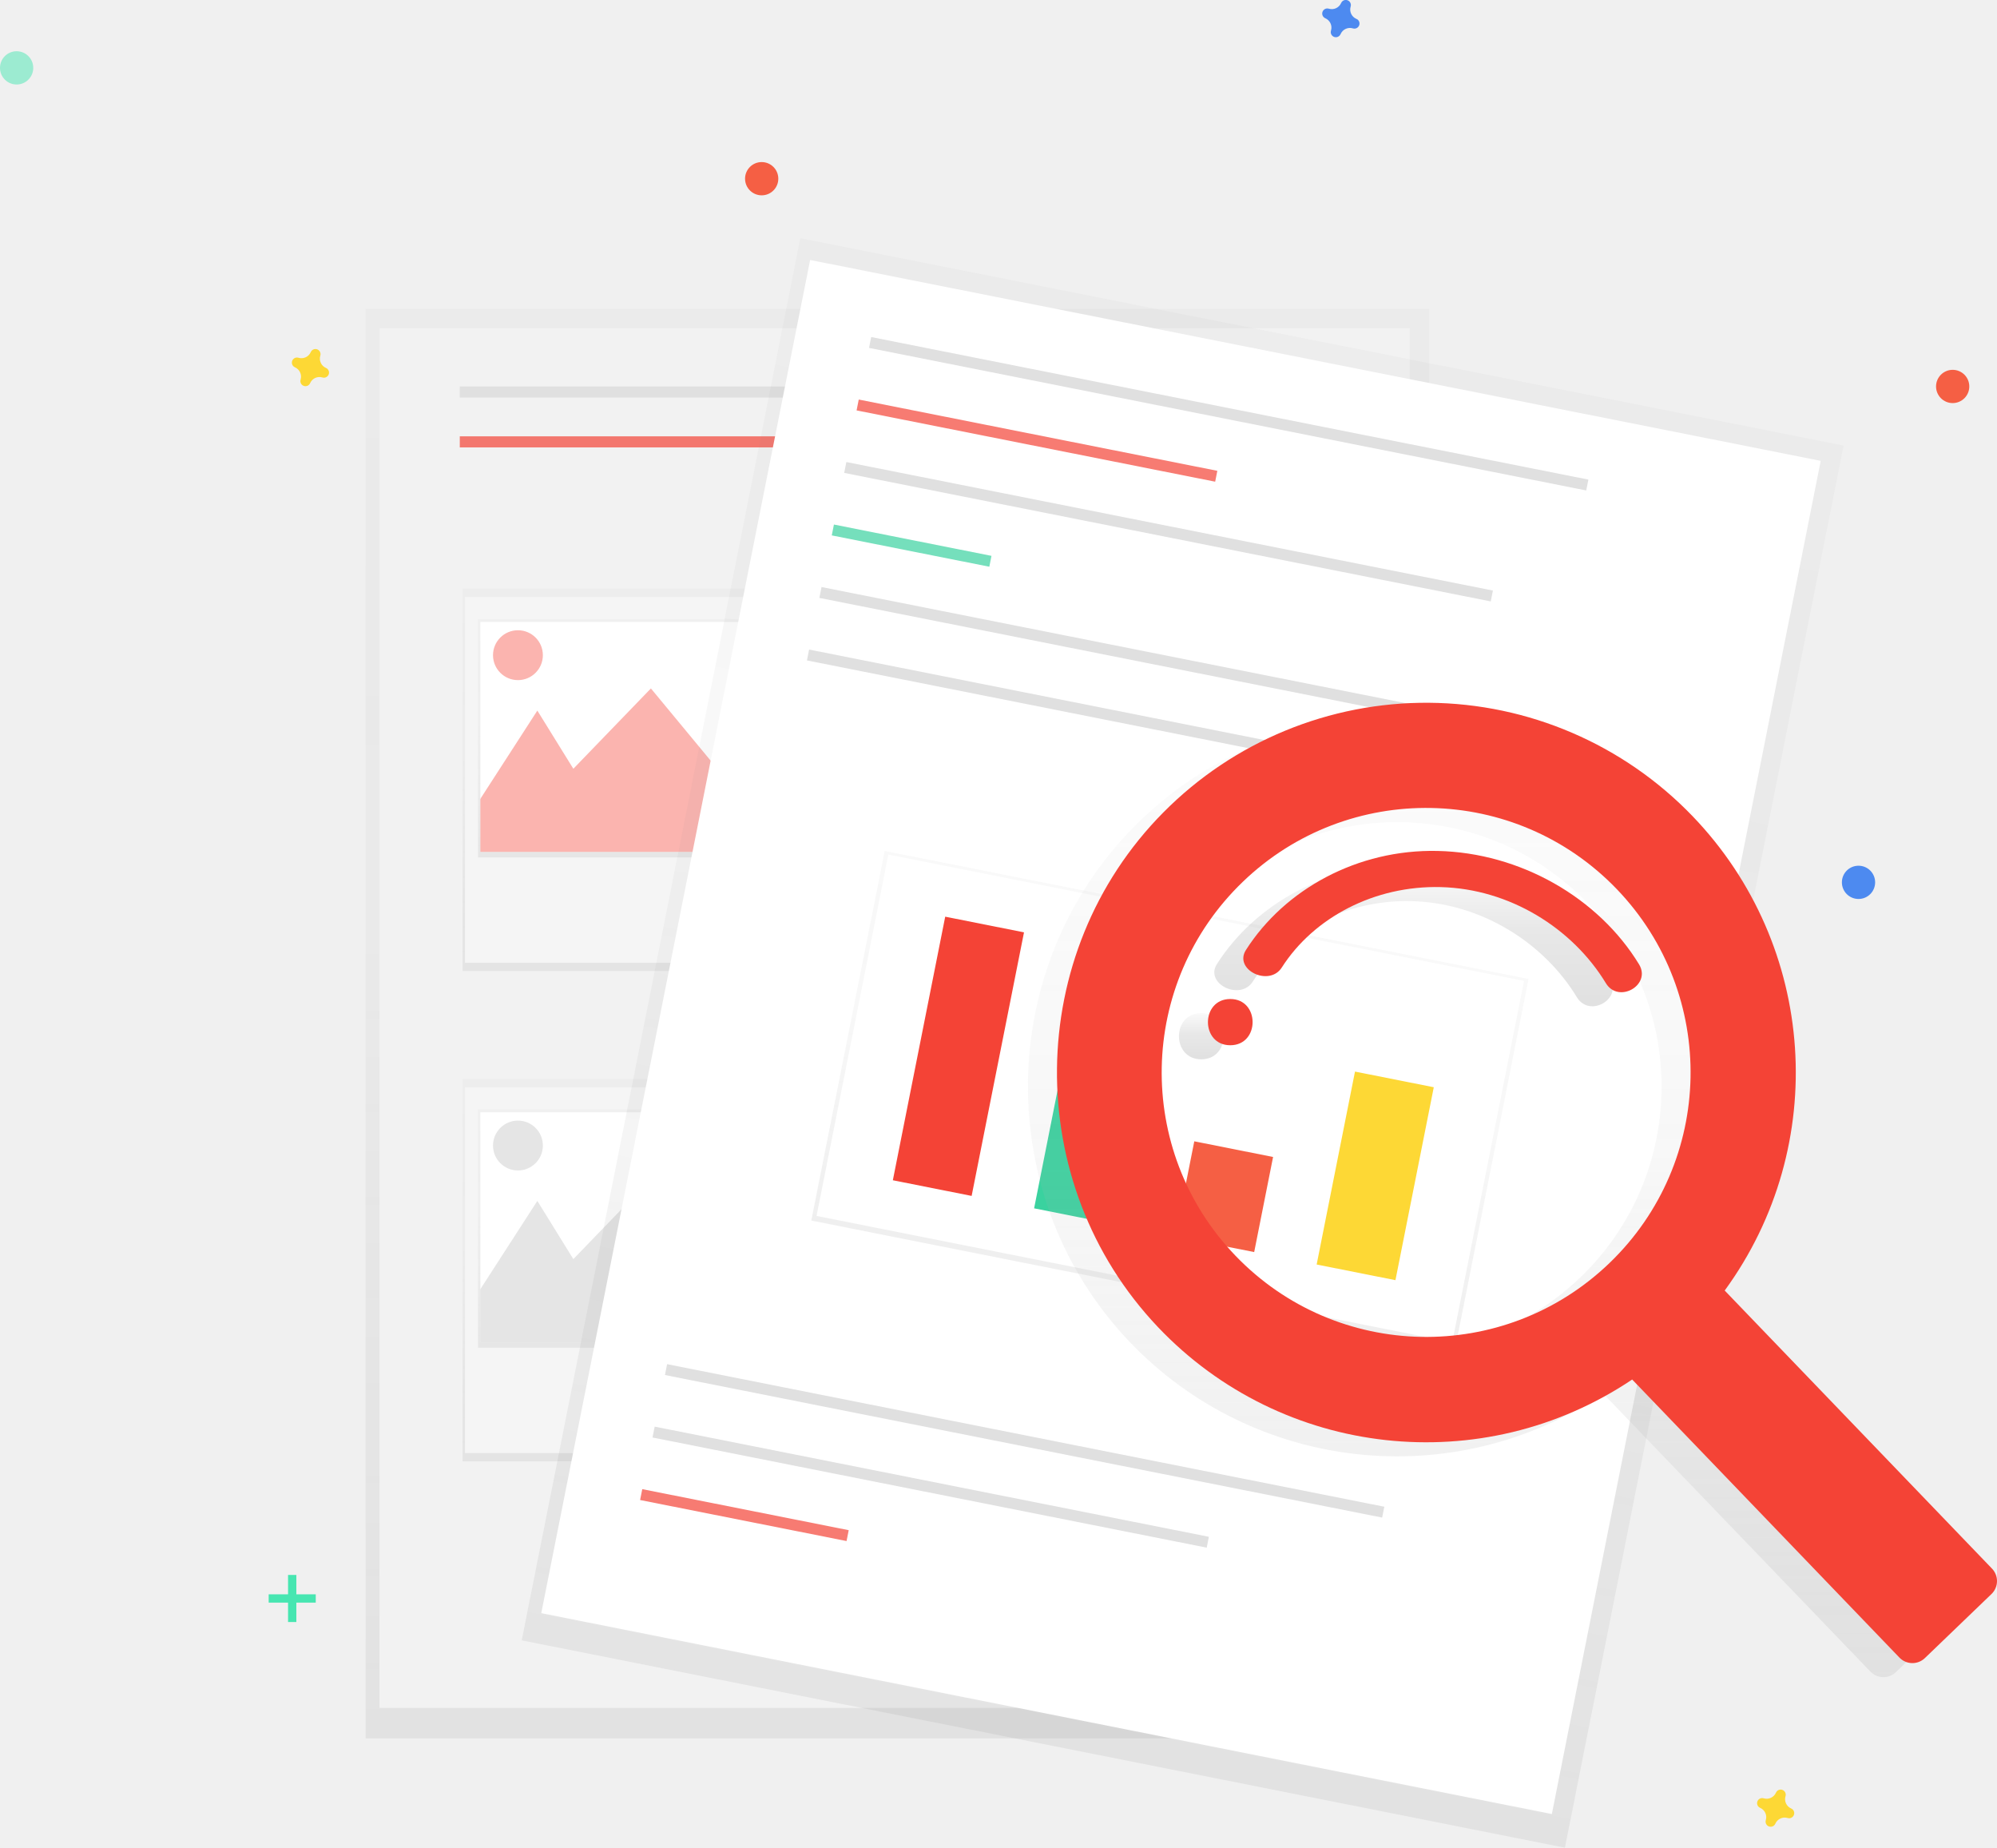
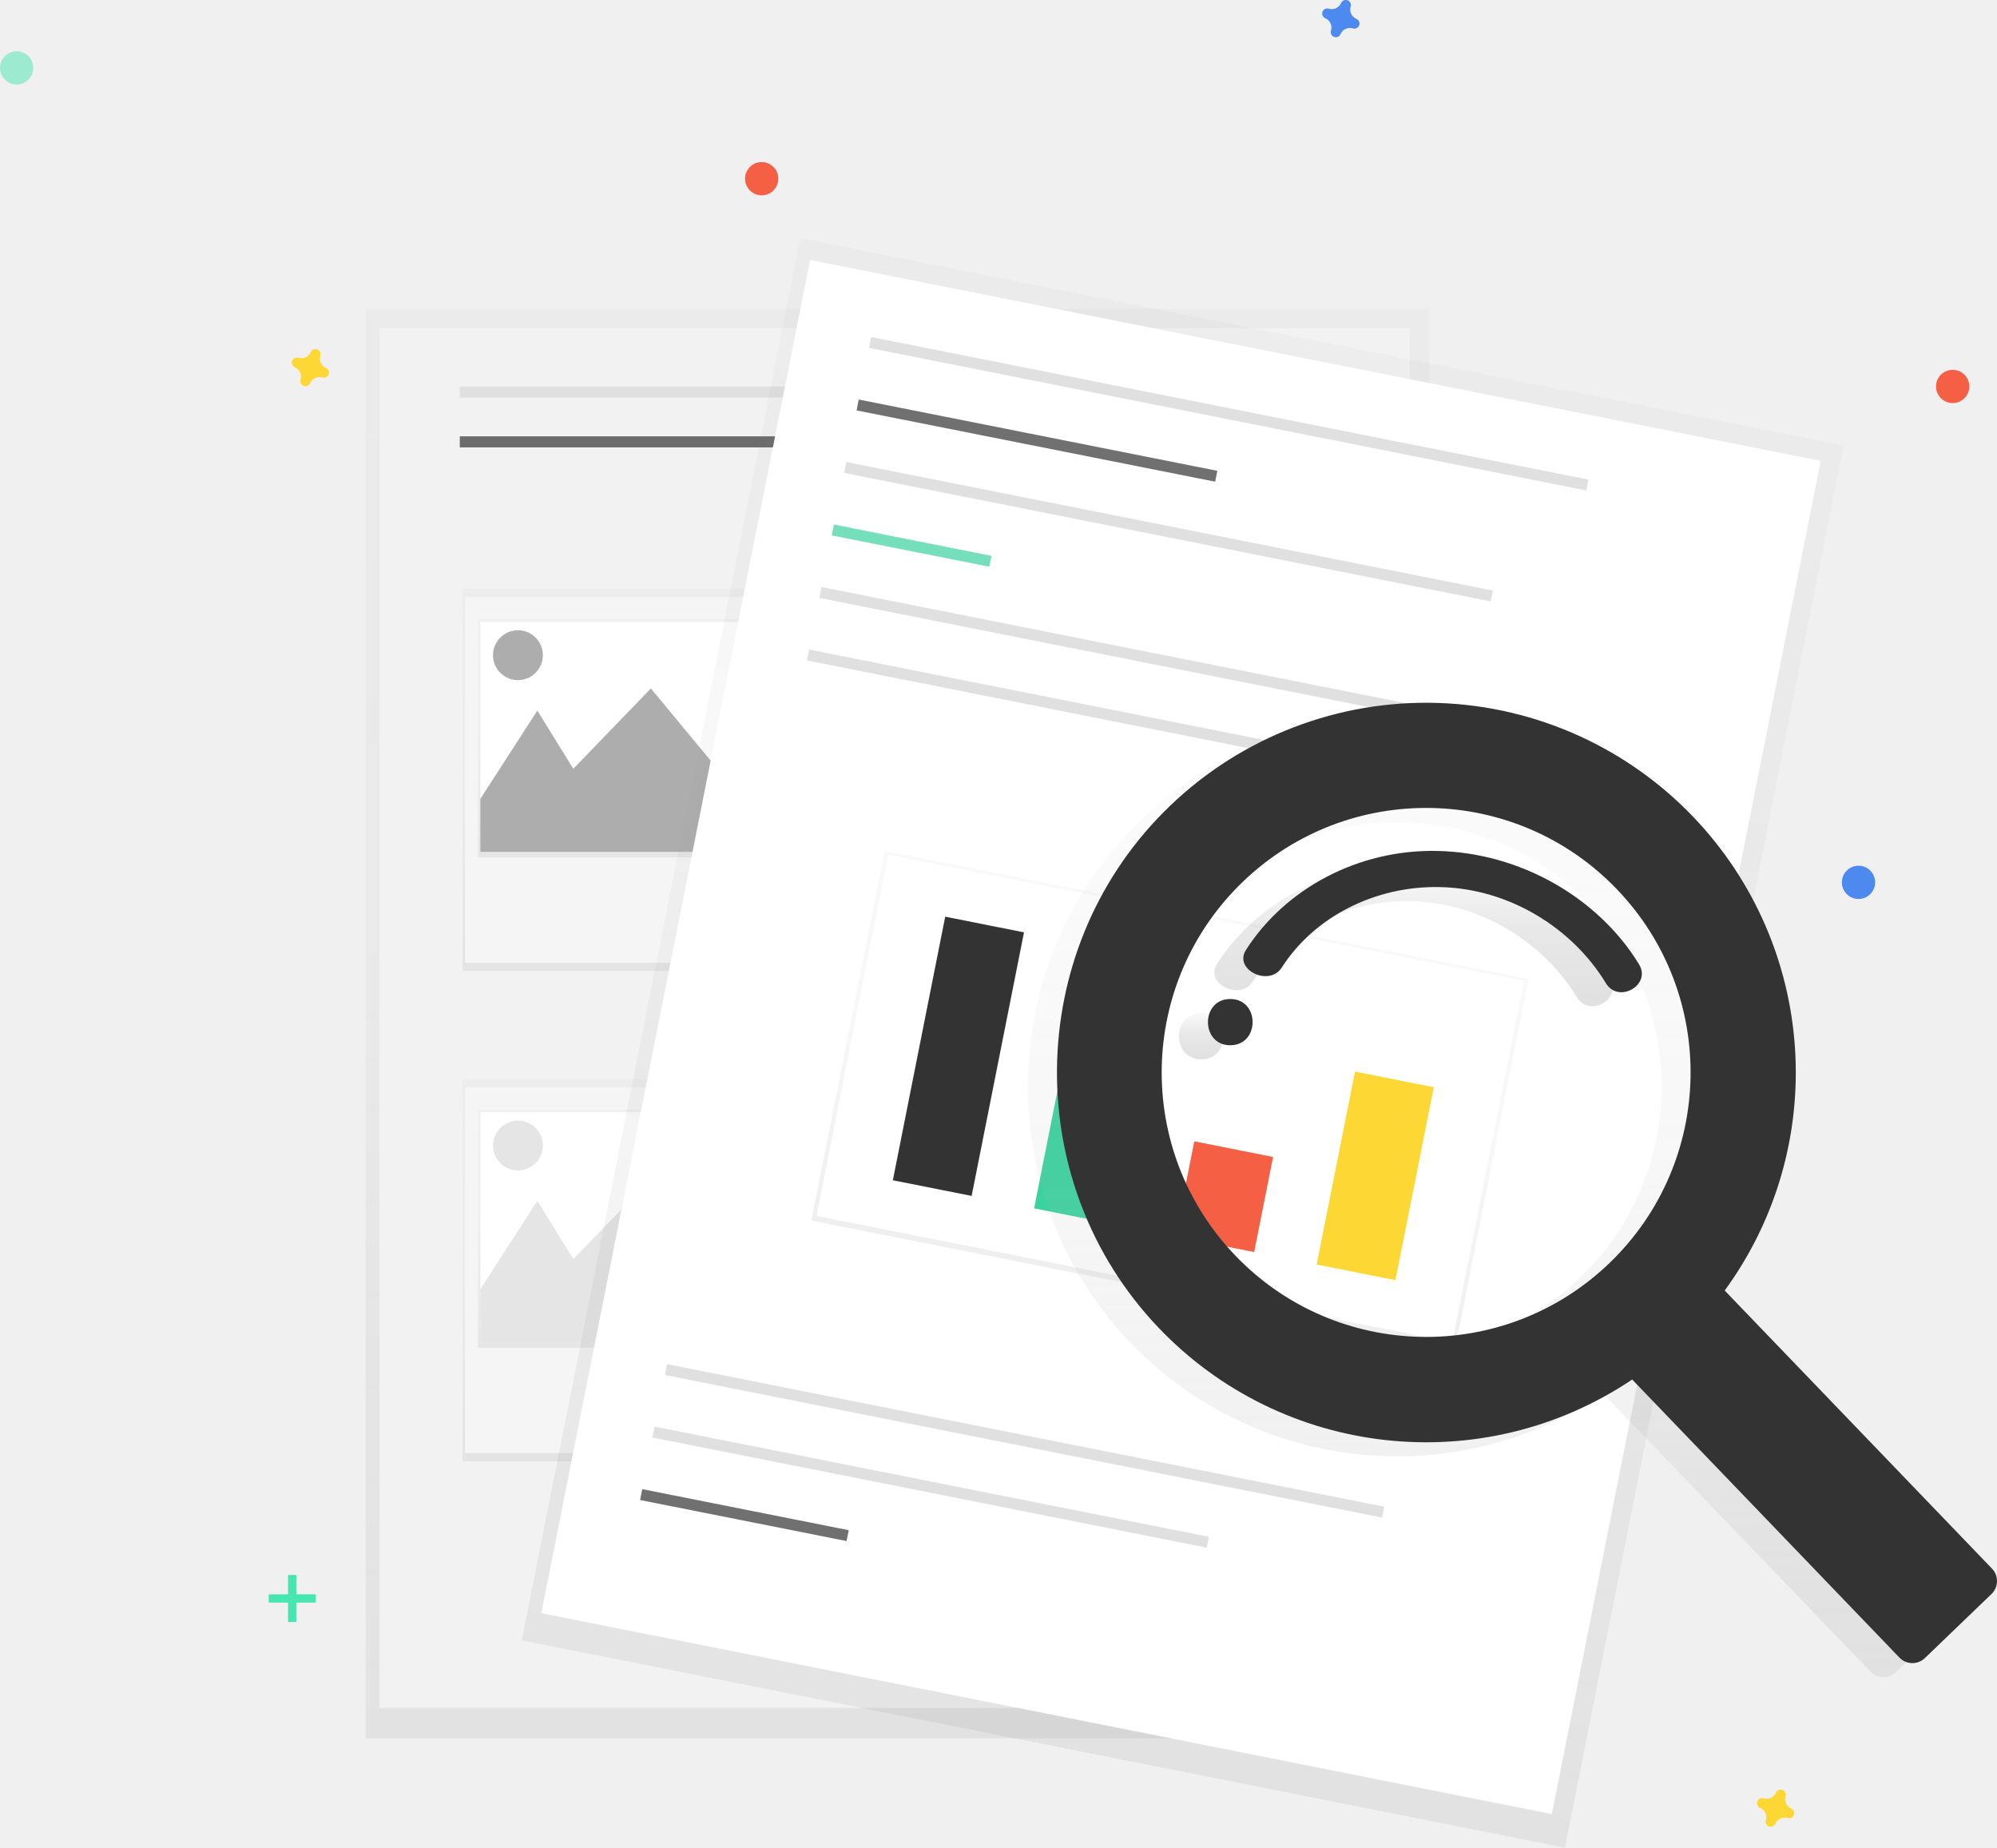
<svg xmlns="http://www.w3.org/2000/svg" xmlns:xlink="http://www.w3.org/1999/xlink" id="9a5c15f4-7944-40bc-b8da-d63b7d478a28" data-name="Layer 1" width="842" height="778.92" viewBox="0 0 842 778.92">
  <defs>
    <linearGradient id="a91ba363-77be-43f7-9cf6-91c4a3880d9c" x1="378.37" y1="732.81" x2="378.37" y2="130.21" gradientUnits="userSpaceOnUse">
      <stop offset="0" stop-color="gray" stop-opacity="0.25" />
      <stop offset="0.54" stop-color="gray" stop-opacity="0.12" />
      <stop offset="1" stop-color="gray" stop-opacity="0.1" />
    </linearGradient>
    <linearGradient id="d1e6aa0e-d79d-4f6f-afbb-c37e9ed80ff9" x1="274.44" y1="409.32" x2="274.44" y2="248.16" xlink:href="#a91ba363-77be-43f7-9cf6-91c4a3880d9c" />
    <linearGradient id="a279b039-1afd-4281-8292-ccd5c8c9b734" x1="274.44" y1="361.44" x2="274.44" y2="261.01" xlink:href="#a91ba363-77be-43f7-9cf6-91c4a3880d9c" />
    <clipPath id="42e7b1d1-2be2-47b0-aacb-a853df270819" transform="translate(-179 -60.54)">
      <rect id="cf34cfb5-9399-4bae-9cea-d47bbef6cb3a" data-name="&lt;Rectangle&gt;" x="381.54" y="322.72" width="143.79" height="96.93" fill="#fff" />
    </clipPath>
    <linearGradient id="972637f2-71db-4198-9c75-a0854a7fe249" x1="274.44" y1="616.03" x2="274.44" y2="454.87" xlink:href="#a91ba363-77be-43f7-9cf6-91c4a3880d9c" />
    <linearGradient id="6c85befd-f960-412c-83e0-663d4b13bf85" x1="274.44" y1="568.15" x2="274.44" y2="467.72" xlink:href="#a91ba363-77be-43f7-9cf6-91c4a3880d9c" />
    <clipPath id="f66b8fac-771d-49bf-85c7-4ce29a79f723" transform="translate(-179 -60.54)">
      <rect id="7439734d-5f7c-428f-88ce-e68b86a45c07" data-name="&lt;Rectangle&gt;" x="381.54" y="529.42" width="143.79" height="96.93" fill="#fff" />
    </clipPath>
    <linearGradient id="598f8edf-c762-4b18-b52d-250fc678075a" x1="688.76" y1="765.86" x2="688.76" y2="163.26" gradientTransform="translate(1142.22 -188.53) rotate(90)" xlink:href="#a91ba363-77be-43f7-9cf6-91c4a3880d9c" />
    <linearGradient id="013b841e-9a42-49b8-8a36-6db9ed002b72" x1="688.18" y1="568.49" x2="688.18" y2="409.67" gradientTransform="translate(1161.39 -164.01) rotate(90)" xlink:href="#a91ba363-77be-43f7-9cf6-91c4a3880d9c" />
    <linearGradient id="f8cab3c1-d868-48bc-b87d-cd2075ddc26a" x1="810.6" y1="767.54" x2="810.6" y2="362.71" gradientUnits="userSpaceOnUse">
      <stop offset="0" stop-color="#b3b3b3" stop-opacity="0.25" />
      <stop offset="0.54" stop-color="#b3b3b3" stop-opacity="0.1" />
      <stop offset="1" stop-color="#b3b3b3" stop-opacity="0.05" />
    </linearGradient>
    <linearGradient id="043d467e-585e-47c7-bb2c-06dd6f5be04b" x1="685.49" y1="507.08" x2="685.49" y2="487.6" gradientUnits="userSpaceOnUse">
      <stop offset="0" stop-opacity="0.12" />
      <stop offset="0.55" stop-opacity="0.09" />
      <stop offset="1" stop-opacity="0.02" />
    </linearGradient>
    <linearGradient id="be08032f-102d-431e-9b5f-1e4ebfc8159b" x1="774.99" y1="484.73" x2="774.99" y2="425.15" xlink:href="#043d467e-585e-47c7-bb2c-06dd6f5be04b" />
  </defs>
  <g opacity="0.5">
    <rect x="154.15" y="130.21" width="448.44" height="602.6" fill="url(#a91ba363-77be-43f7-9cf6-91c4a3880d9c)" />
  </g>
  <rect x="159.99" y="138.39" width="434.43" height="581.58" fill="#f2f2f2" />
  <rect x="193.86" y="162.91" width="149.48" height="4.67" fill="#e0e0e0" />
-   <rect x="193.86" y="183.93" width="149.48" height="4.67" fill="#f44336" opacity="0.7" />
+   <rect x="193.86" y="183.93" width="149.48" height="4.67" fill="#333333" opacity="0.7" />
  <rect x="365.53" y="162.91" width="149.48" height="4.67" fill="#e0e0e0" />
  <rect x="388.88" y="296.05" width="149.48" height="4.67" fill="#e0e0e0" />
  <rect x="392.39" y="308.89" width="149.48" height="4.67" fill="#e0e0e0" />
  <rect x="399.4" y="321.74" width="149.48" height="4.67" fill="#e0e0e0" />
  <rect x="388.88" y="502.75" width="149.48" height="4.67" fill="#e0e0e0" />
  <rect x="392.39" y="515.6" width="149.48" height="4.67" fill="#e0e0e0" />
  <rect x="399.4" y="528.44" width="149.48" height="4.67" fill="#e0e0e0" />
  <g opacity="0.5">
    <rect x="195.03" y="248.16" width="158.82" height="161.16" fill="url(#d1e6aa0e-d79d-4f6f-afbb-c37e9ed80ff9)" />
  </g>
  <rect x="196.03" y="251.67" width="156.32" height="154.15" fill="#f5f5f5" />
  <g opacity="0.5">
    <rect x="201.54" y="261.01" width="145.8" height="100.43" fill="url(#a279b039-1afd-4281-8292-ccd5c8c9b734)" />
  </g>
  <rect id="e1f34465-d008-41db-868b-e00503fb87b3" data-name="&lt;Rectangle&gt;" x="202.54" y="262.18" width="143.79" height="96.93" fill="#fff" />
  <g clip-path="url(#42e7b1d1-2be2-47b0-aacb-a853df270819)">
-     <polygon points="190.35 355.61 226.56 299.55 241.74 324.07 274.44 290.21 302.47 324.07 326.99 273.86 390.05 374.29 185.68 367.28 190.35 355.61" fill="#f44336" opacity="0.4" />
-     <circle cx="218.38" cy="276.19" r="10.51" fill="#f44336" opacity="0.4" />
+     <polygon points="190.35 355.61 226.56 299.55 241.74 324.07 274.44 290.21 302.47 324.07 326.99 273.86 390.05 374.29 185.68 367.28 190.35 355.61" fill="#333333" opacity="0.4" />
+     <circle cx="218.38" cy="276.19" r="10.51" fill="#333333" opacity="0.4" />
  </g>
  <g opacity="0.5">
    <rect x="195.03" y="454.87" width="158.82" height="161.16" fill="url(#972637f2-71db-4198-9c75-a0854a7fe249)" />
  </g>
  <rect x="196.03" y="458.37" width="156.32" height="154.15" fill="#f5f5f5" />
  <g opacity="0.5">
    <rect x="201.54" y="467.72" width="145.8" height="100.43" fill="url(#6c85befd-f960-412c-83e0-663d4b13bf85)" />
  </g>
  <rect id="c95ac4f6-be4d-44a3-92c2-5c8066e2b531" data-name="&lt;Rectangle&gt;" x="202.54" y="468.88" width="143.79" height="96.93" fill="#fff" />
  <g clip-path="url(#f66b8fac-771d-49bf-85c7-4ce29a79f723)">
    <polygon points="190.35 562.31 226.56 506.25 241.74 530.78 274.44 496.91 302.47 530.78 326.99 480.56 390.05 580.99 185.68 573.99 190.35 562.31" fill="#bdbdbd" opacity="0.4" />
    <circle cx="218.38" cy="482.9" r="10.51" fill="#bdbdbd" opacity="0.4" />
  </g>
  <g opacity="0.5">
    <rect x="376.36" y="276.01" width="602.6" height="448.44" transform="translate(-124.09 1006.82) rotate(-78.76)" fill="url(#598f8edf-c762-4b18-b52d-250fc678075a)" />
  </g>
  <rect x="386.18" y="280.49" width="581.58" height="434.43" transform="translate(-122.17 1004.12) rotate(-78.76)" fill="#fff" />
  <rect x="542.89" y="232.65" width="308.31" height="4.67" transform="translate(-119.81 -191.93) rotate(11.24)" fill="#e0e0e0" />
  <rect x="456.83" y="665.62" width="308.31" height="4.67" transform="translate(-37.05 -166.84) rotate(11.24)" fill="#e0e0e0" />
  <rect x="452.26" y="685.13" width="238.24" height="4.67" transform="translate(-34.01 -158.75) rotate(11.24)" fill="#e0e0e0" />
-   <rect x="448.46" y="696.91" width="88.75" height="4.67" transform="translate(-33.22 -143.21) rotate(11.24)" fill="#f44336" opacity="0.7" />
-   <rect x="539.13" y="243.97" width="154.15" height="4.67" transform="translate(-119.16 -175.95) rotate(11.24)" fill="#f44336" opacity="0.7" />
+   <rect x="448.46" y="696.91" width="88.75" height="4.67" transform="translate(-33.22 -143.21) rotate(11.24)" fill="#333333" opacity="0.7" />
+   <rect x="539.13" y="243.97" width="154.15" height="4.67" transform="translate(-119.16 -175.95) rotate(11.24)" fill="#333333" opacity="0.7" />
  <rect x="532.71" y="282.38" width="277.94" height="4.67" transform="translate(-110.6 -186.03) rotate(11.24)" fill="#e0e0e0" />
  <rect x="529.49" y="288.24" width="67.73" height="4.67" transform="translate(-111.54 -164.8) rotate(11.24)" fill="#3ad29f" opacity="0.7" />
  <rect x="521.95" y="338.03" width="308.31" height="4.67" transform="translate(-99.67 -185.82) rotate(11.24)" fill="#e0e0e0" />
  <g opacity="0.5">
    <rect x="592.89" y="385.78" width="158.82" height="276.77" transform="translate(-151.88 1020.84) rotate(-78.76)" fill="url(#013b841e-9a42-49b8-8a36-6db9ed002b72)" />
  </g>
  <rect x="535.78" y="445.94" width="273.27" height="155.32" transform="translate(-64.02 -181.59) rotate(11.24)" fill="#fff" />
  <rect x="516.71" y="364.38" width="308.31" height="4.67" transform="translate(-94.63 -184.29) rotate(11.24)" fill="#e0e0e0" />
-   <rect x="566.14" y="449.2" width="33.87" height="113.28" transform="translate(-69.19 -164.51) rotate(11.24)" fill="#f44336" />
+   <rect x="566.14" y="449.2" width="33.87" height="113.28" transform="translate(-69.19 -164.51) rotate(11.24)" fill="#333333" />
  <rect x="622.06" y="498.05" width="33.87" height="75.91" transform="translate(-62.24 -174.83) rotate(11.24)" fill="#3ad29f" />
  <rect x="678.21" y="544.59" width="33.87" height="40.87" transform="translate(-55.5 -185.22) rotate(11.24)" fill="#f55f44" />
  <rect x="741.87" y="514.79" width="33.87" height="82.92" transform="translate(-55.99 -197.8) rotate(11.24)" fill="#fdd835" />
  <path d="M880.45,410.55a155.89,155.89,0,0,0-223.11-1.68c-59,59.48-60,156.33-2.29,217.07A155.89,155.89,0,0,0,854.95,648L967.64,765.21a7.59,7.59,0,0,0,10.73.21l28.08-27a7.59,7.59,0,0,0,.21-10.73L894,610.49A155.9,155.9,0,0,0,880.45,410.55ZM845.35,599a111.5,111.5,0,1,1,3.1-157.66A111.5,111.5,0,0,1,845.35,599Z" transform="translate(-179 -60.54)" fill="url(#f8cab3c1-d868-48bc-b87d-cd2075ddc26a)" />
  <path d="M685.49,487.6c-12.54,0-12.56,19.49,0,19.49S698.05,487.6,685.49,487.6Z" transform="translate(-179 -60.54)" fill="url(#043d467e-585e-47c7-bb2c-06dd6f5be04b)" />
  <path d="M772.9,425.17c-33.75-.76-64.46,16.17-80.79,41.73-5.33,8.34,9.8,15.71,15.1,7.41,13.52-21.16,39.21-34.6,67-33.9,29.12.73,55.62,17.39,69.65,40.51,5.32,8.77,19.27.8,14-7.92C840.8,445,807.76,426,772.9,425.17Z" transform="translate(-179 -60.54)" fill="url(#be08032f-102d-431e-9b5f-1e4ebfc8159b)" />
-   <path d="M892.68,404.63a155.89,155.89,0,0,0-223.11-1.68c-59,59.48-60,156.33-2.29,217.07a155.89,155.89,0,0,0,199.9,22.05L979.86,759.29a7.59,7.59,0,0,0,10.73.21l28.08-27a7.59,7.59,0,0,0,.21-10.73L906.19,604.56A155.9,155.9,0,0,0,892.68,404.63ZM857.58,593a111.5,111.5,0,1,1,3.1-157.66A111.5,111.5,0,0,1,857.58,593Z" transform="translate(-179 -60.54)" fill="#f44336" />
-   <path d="M697.72,481.67c-12.54,0-12.56,19.49,0,19.49S710.28,481.67,697.72,481.67Z" transform="translate(-179 -60.54)" fill="#f44336" />
-   <path d="M785.13,419.25c-33.75-.76-64.46,16.17-80.79,41.73-5.33,8.34,9.8,15.71,15.1,7.41,13.52-21.16,39.21-34.6,67-33.9,29.12.73,55.62,17.39,69.65,40.51,5.32,8.77,19.27.8,14-7.92C853,439,820,420,785.13,419.25Z" transform="translate(-179 -60.54)" fill="#f44336" />
+   <path d="M892.68,404.63a155.89,155.89,0,0,0-223.11-1.68c-59,59.48-60,156.33-2.29,217.07a155.89,155.89,0,0,0,199.9,22.05L979.86,759.29a7.59,7.59,0,0,0,10.73.21l28.08-27a7.59,7.59,0,0,0,.21-10.73L906.19,604.56A155.9,155.9,0,0,0,892.68,404.63ZM857.58,593a111.5,111.5,0,1,1,3.1-157.66A111.5,111.5,0,0,1,857.58,593Z" transform="translate(-179 -60.54)" fill="#333333" />
+   <path d="M697.72,481.67c-12.54,0-12.56,19.49,0,19.49S710.28,481.67,697.72,481.67Z" transform="translate(-179 -60.54)" fill="#333333" />
+   <path d="M785.13,419.25c-33.75-.76-64.46,16.17-80.79,41.73-5.33,8.34,9.8,15.71,15.1,7.41,13.52-21.16,39.21-34.6,67-33.9,29.12.73,55.62,17.39,69.65,40.51,5.32,8.77,19.27.8,14-7.92C853,439,820,420,785.13,419.25Z" transform="translate(-179 -60.54)" fill="#333333" />
  <rect x="121.45" y="663.91" width="3.5" height="19.85" fill="#47e6b1" />
  <rect x="300.45" y="724.45" width="3.5" height="19.85" transform="translate(857.58 371.63) rotate(90)" fill="#47e6b1" />
  <path d="M750.87,68.49a4.29,4.29,0,0,1-2.39-5.19,2.06,2.06,0,0,0,.09-.48h0a2.15,2.15,0,0,0-3.87-1.43h0a2.06,2.06,0,0,0-.24.42,4.29,4.29,0,0,1-5.19,2.39,2.06,2.06,0,0,0-.48-.09h0A2.15,2.15,0,0,0,737.38,68h0a2.06,2.06,0,0,0,.42.24,4.29,4.29,0,0,1,2.39,5.19,2.06,2.06,0,0,0-.09.48h0A2.15,2.15,0,0,0,744,75.32h0a2.06,2.06,0,0,0,.24-.42,4.29,4.29,0,0,1,5.19-2.39,2.06,2.06,0,0,0,.48.09h0a2.15,2.15,0,0,0,1.43-3.87h0A2.06,2.06,0,0,0,750.87,68.49Z" transform="translate(-179 -60.54)" fill="#4d8af0" />
  <path d="M316.44,215.64a4.29,4.29,0,0,1-2.39-5.19,2.06,2.06,0,0,0,.09-.48h0a2.15,2.15,0,0,0-3.87-1.43h0a2.06,2.06,0,0,0-.24.42,4.29,4.29,0,0,1-5.19,2.39,2.06,2.06,0,0,0-.48-.09h0a2.15,2.15,0,0,0-1.43,3.87h0a2.06,2.06,0,0,0,.42.24,4.29,4.29,0,0,1,2.39,5.19,2.06,2.06,0,0,0-.09.48h0a2.15,2.15,0,0,0,3.87,1.43h0a2.06,2.06,0,0,0,.24-.42,4.29,4.29,0,0,1,5.19-2.39,2.06,2.06,0,0,0,.48.09h0a2.15,2.15,0,0,0,1.43-3.87h0A2.06,2.06,0,0,0,316.44,215.64Z" transform="translate(-179 -60.54)" fill="#fdd835" />
  <path d="M934.22,822.9a4.29,4.29,0,0,1-2.39-5.19,2.06,2.06,0,0,0,.09-.48h0a2.15,2.15,0,0,0-3.87-1.43h0a2.06,2.06,0,0,0-.24.42,4.29,4.29,0,0,1-5.19,2.39,2.06,2.06,0,0,0-.48-.09h0a2.15,2.15,0,0,0-1.43,3.87h0a2.06,2.06,0,0,0,.42.24,4.29,4.29,0,0,1,2.39,5.19,2.06,2.06,0,0,0-.09.48h0a2.15,2.15,0,0,0,3.87,1.43h0a2.06,2.06,0,0,0,.24-.42,4.29,4.29,0,0,1,5.19-2.39,2.06,2.06,0,0,0,.48.09h0a2.15,2.15,0,0,0,1.43-3.87h0A2.06,2.06,0,0,0,934.22,822.9Z" transform="translate(-179 -60.54)" fill="#fdd835" />
  <circle cx="321.15" cy="75.33" r="7.01" fill="#f55f44" />
  <circle cx="823.31" cy="162.91" r="7.01" fill="#f55f44" />
  <circle cx="783.61" cy="371.95" r="7.01" fill="#4d8af0" />
  <circle cx="7.01" cy="28.61" r="7.01" fill="#47e6b1" opacity="0.5" />
</svg>
